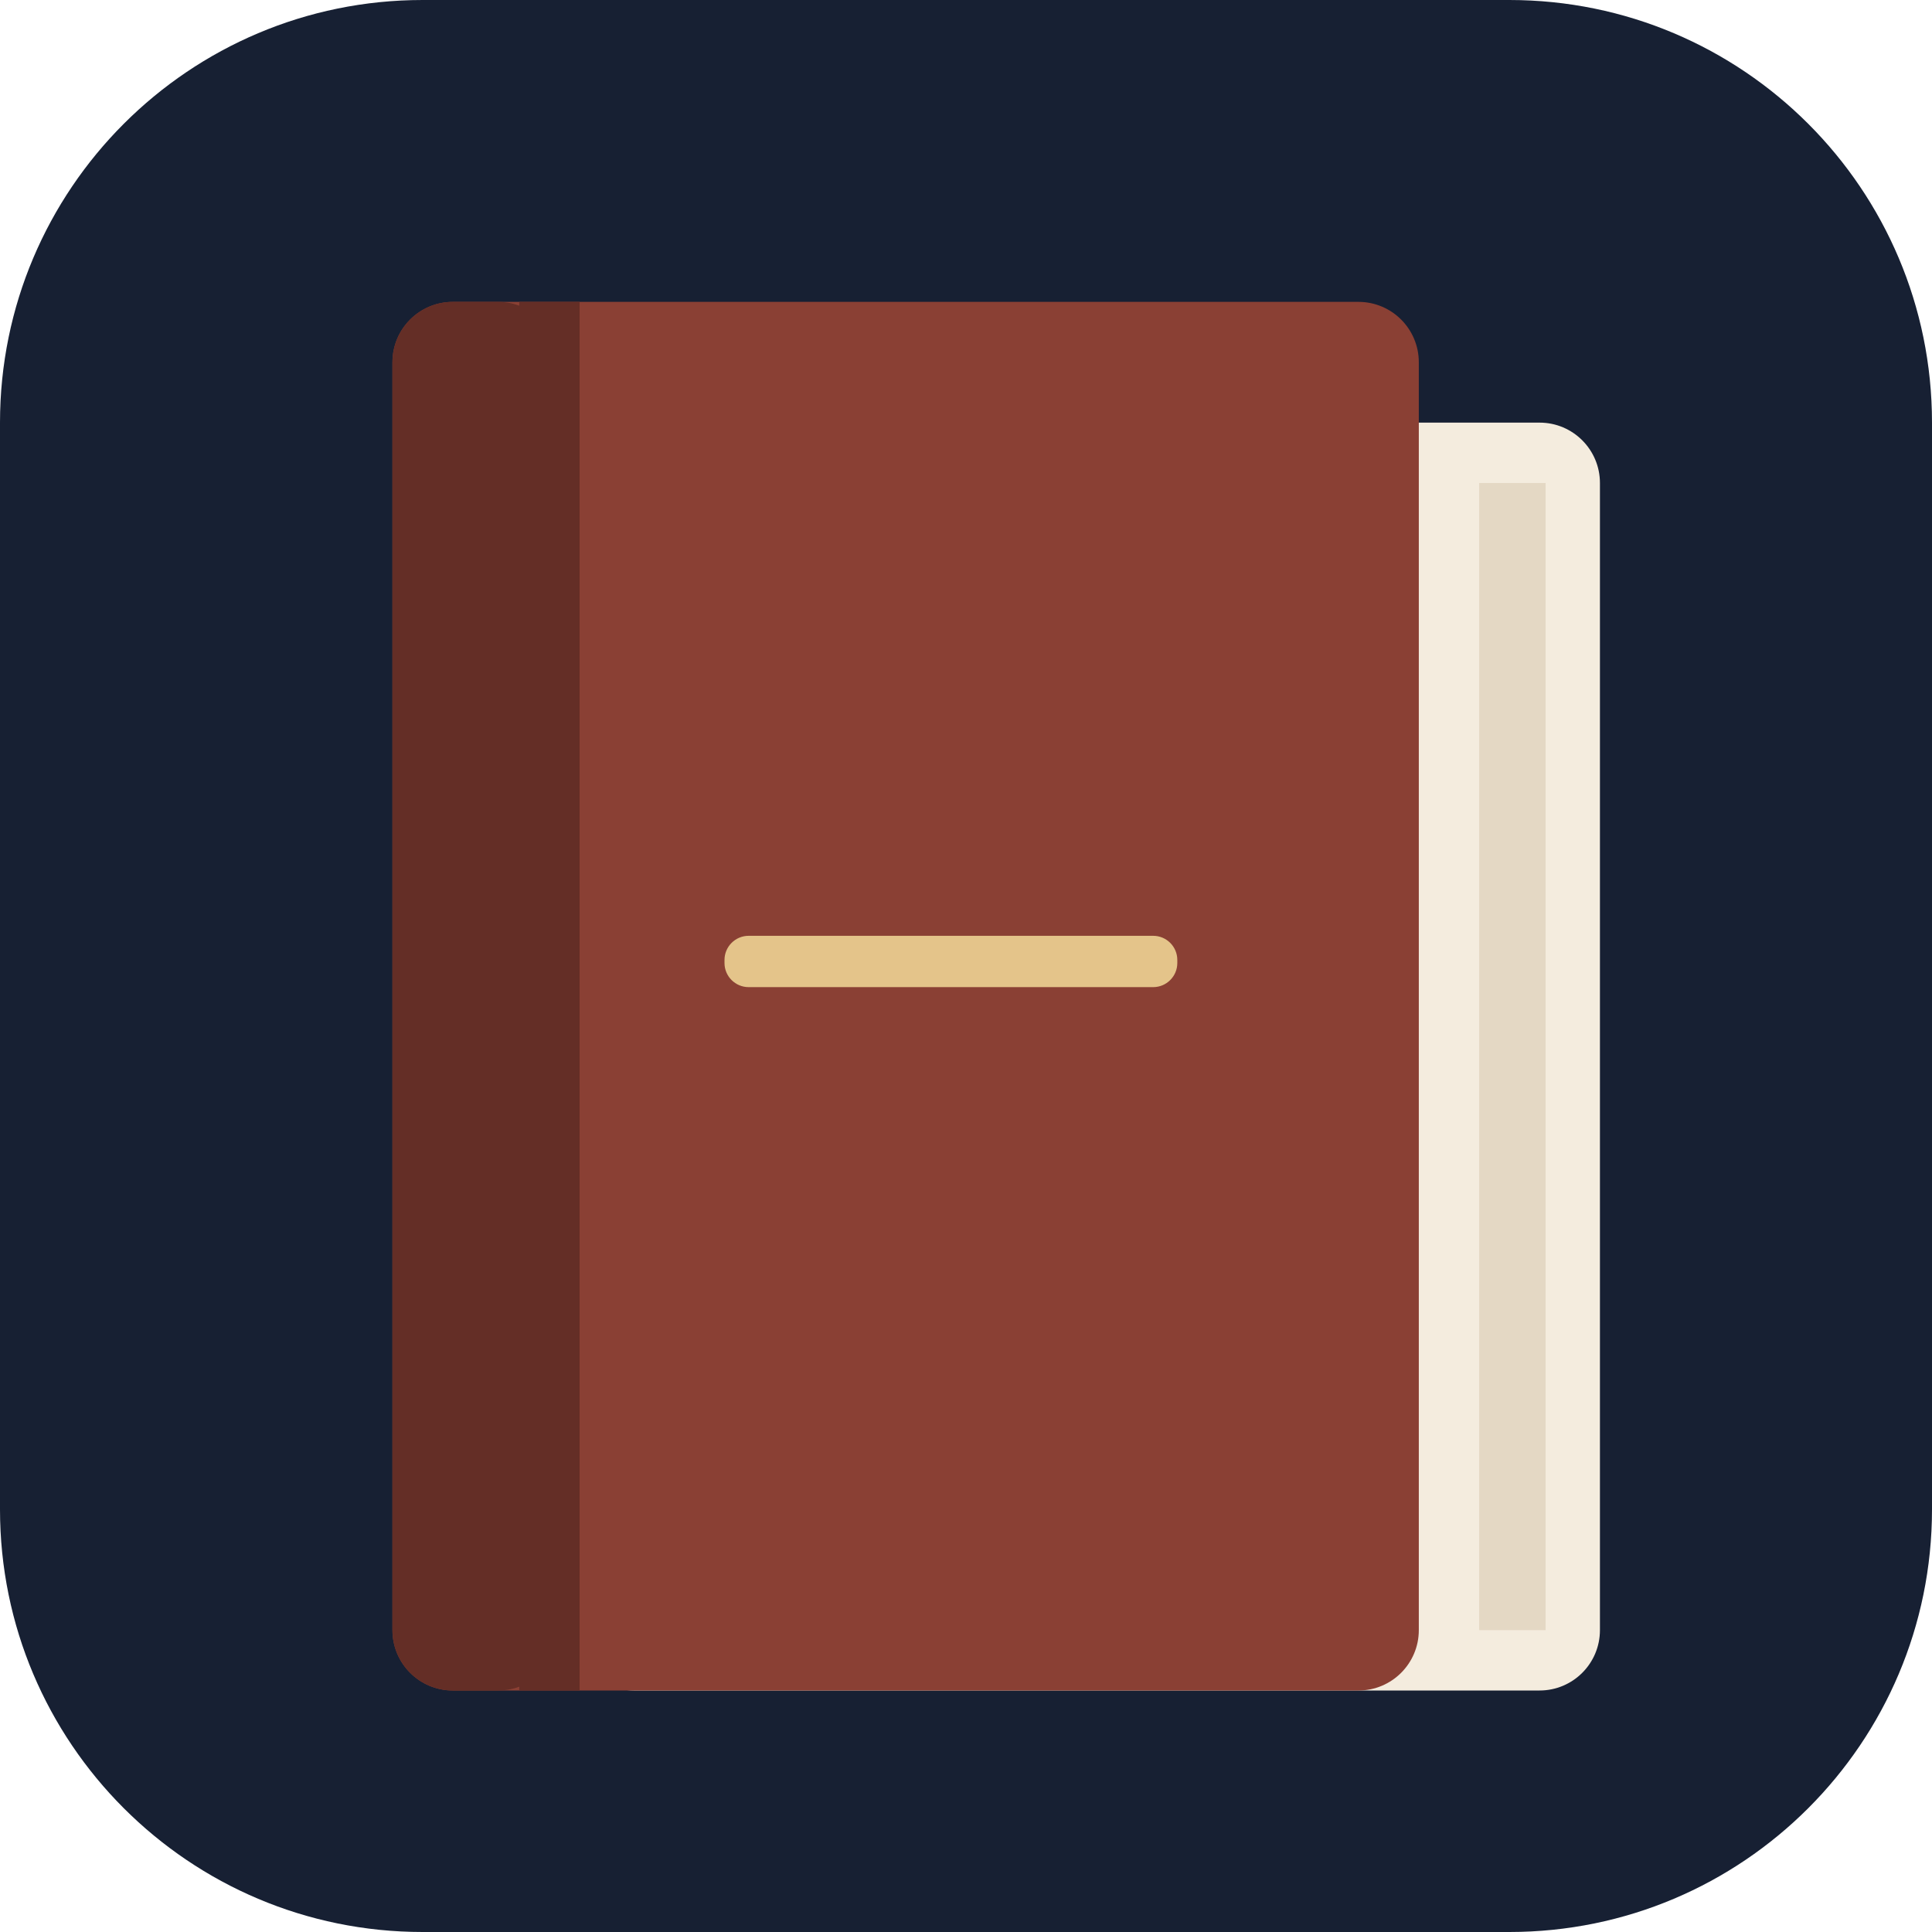
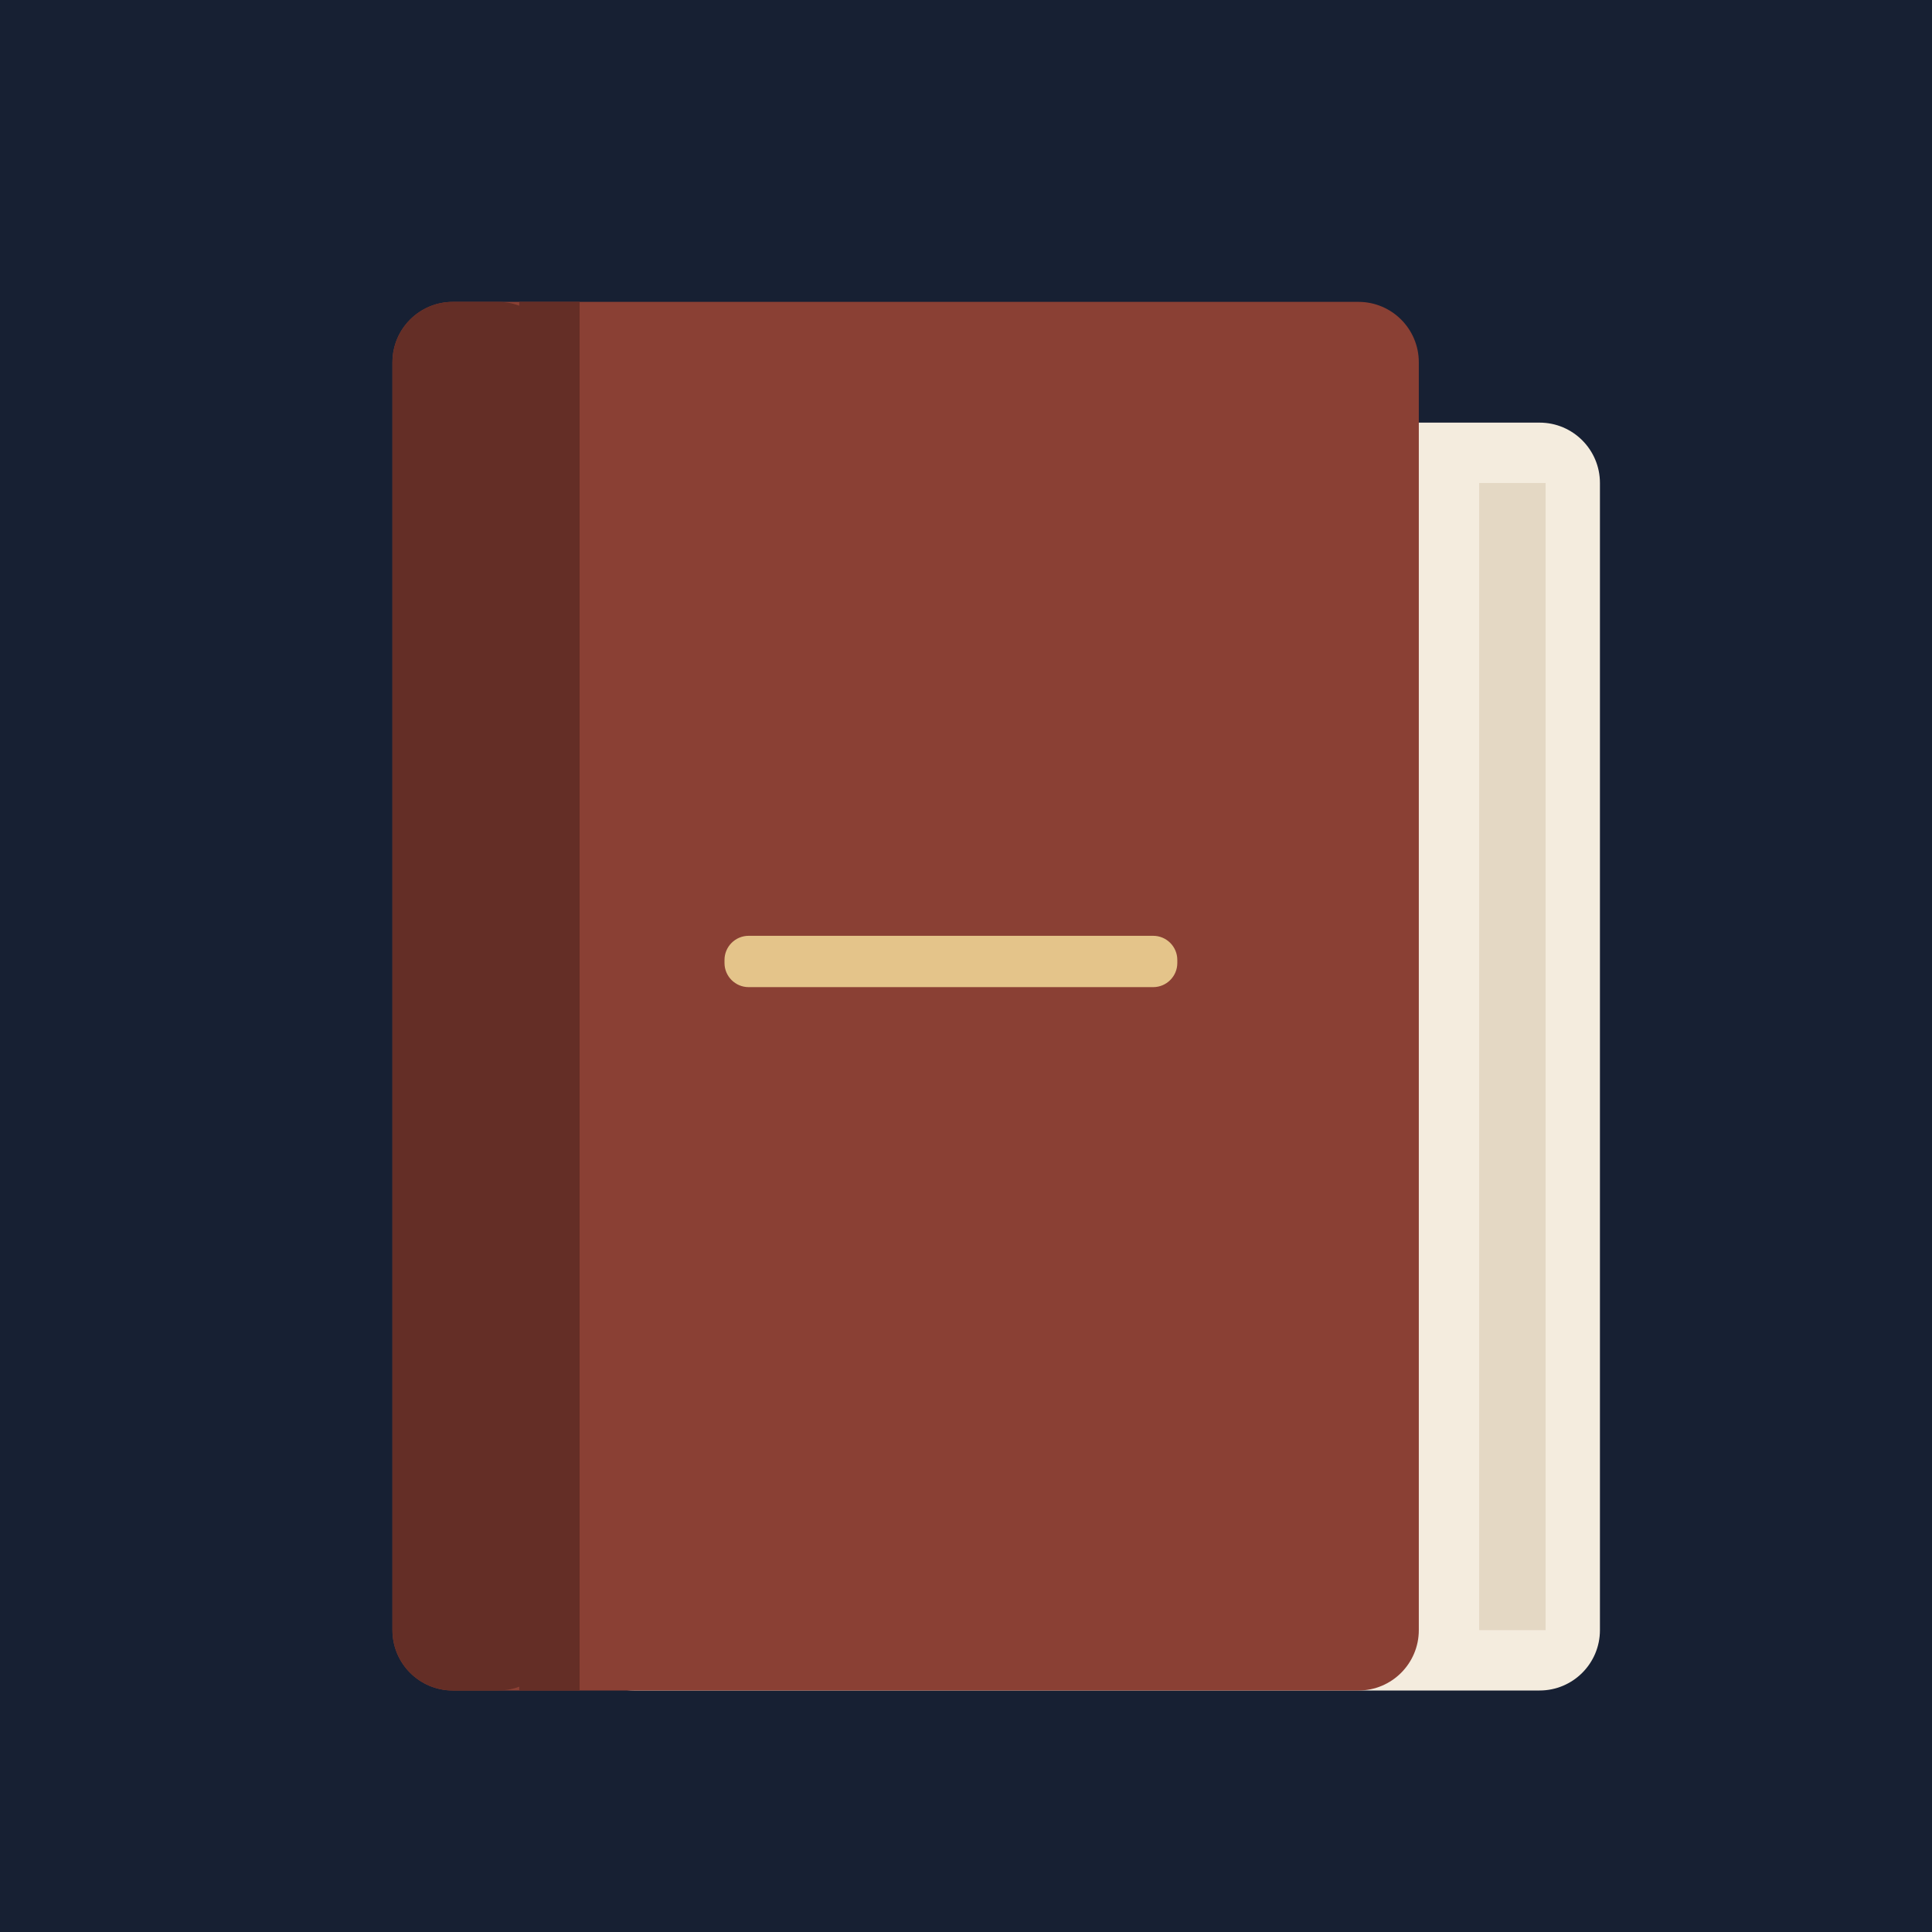
<svg xmlns="http://www.w3.org/2000/svg" viewBox="0 0 64 64">
-   <rect width="64" height="64" rx="14" fill="#172033" />
+   <rect width="64" height="64" fill="#172033" />
  <g transform="translate(11 9)">
    <rect x="8" y="5" width="34" height="42" rx="2" fill="#f4ecde" />
    <rect x="38" y="7" width="2.2" height="38" fill="#e4d8c4" />
    <rect x="2" y="1" width="34" height="46" rx="2" fill="#8a4034" />
    <rect x="2" y="1" width="5.5" height="46" rx="2" fill="#642e26" />
    <rect x="6.2" y="1" width="2" height="46" fill="#642e26" />
    <rect x="13" y="22" width="15" height="1.7" rx="0.8" fill="#e4c48a" />
  </g>
</svg>
